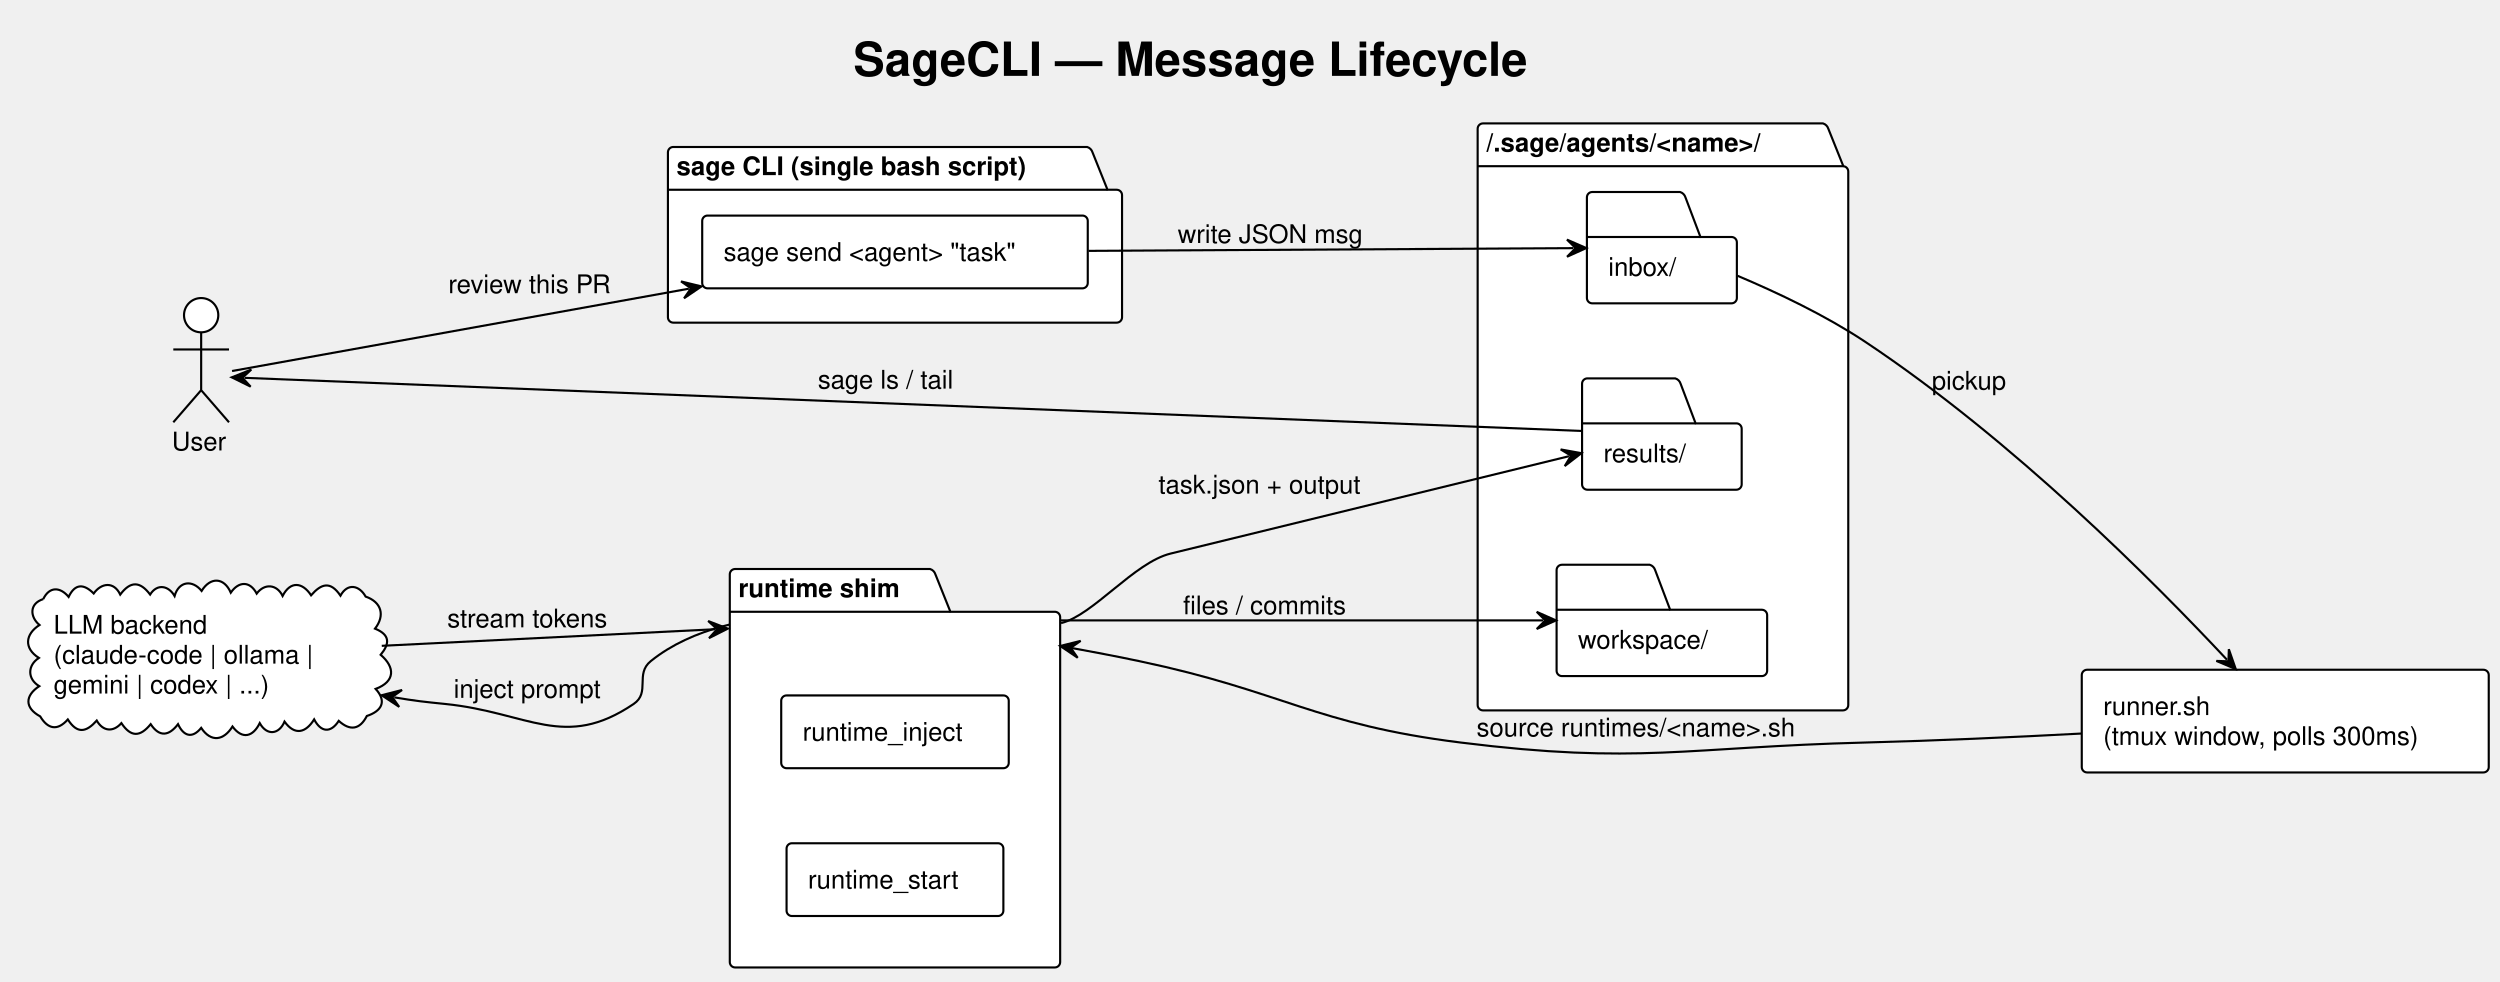
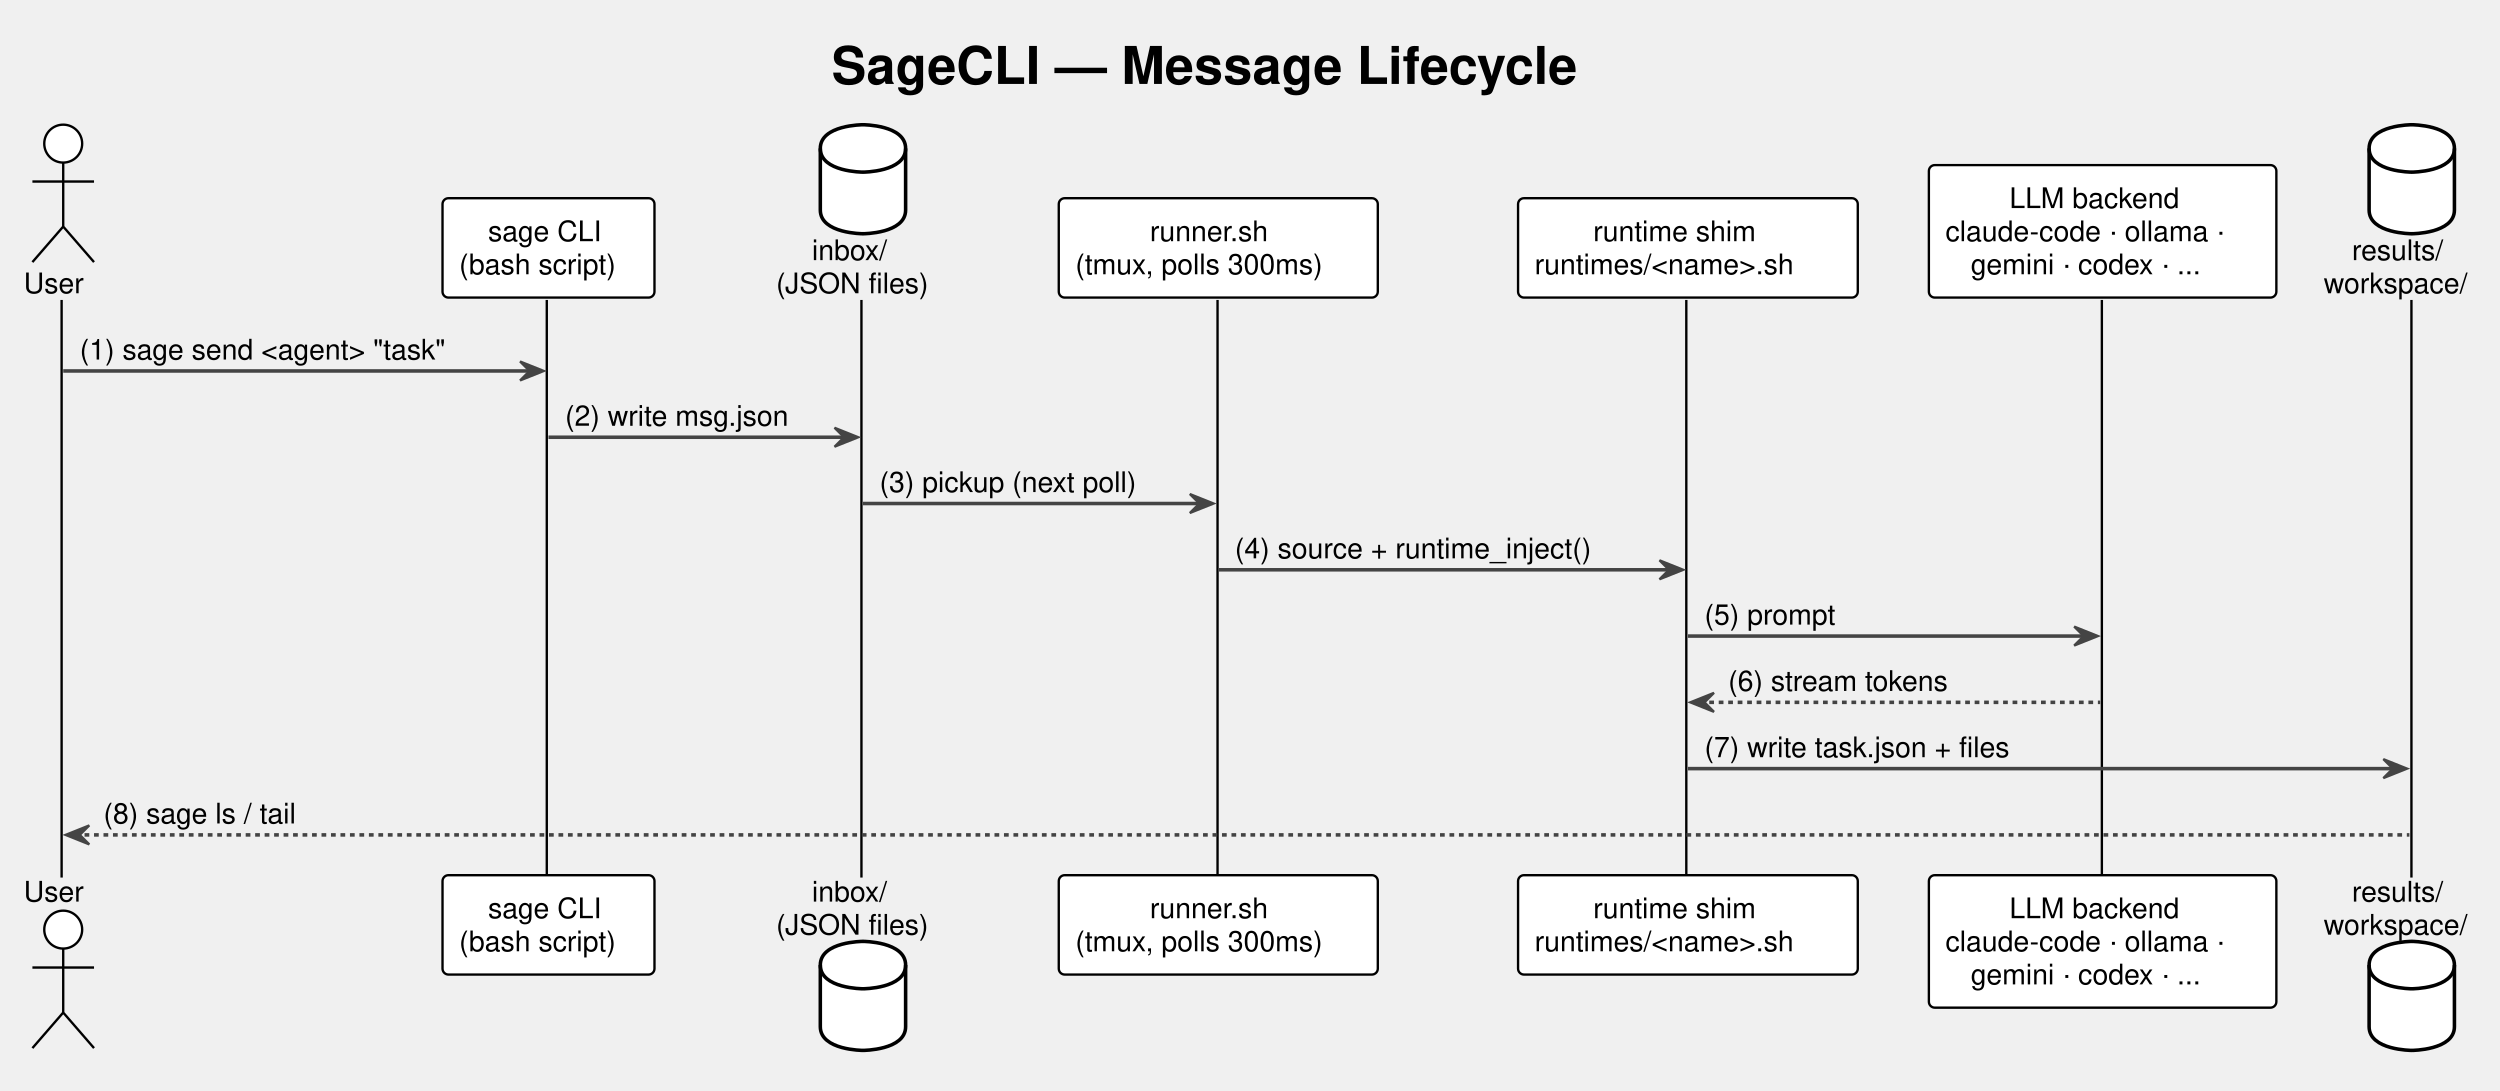
- <svg xmlns="http://www.w3.org/2000/svg" contentStyleType="text/css" height="458px" preserveAspectRatio="none" style="width:1167px;height:458px;" version="1.1" viewBox="0 0 1167 458" width="1167px" zoomAndPan="magnify">
+ <svg xmlns="http://www.w3.org/2000/svg" contentStyleType="text/css" height="460px" preserveAspectRatio="none" style="width:1055px;height:460px;" version="1.1" viewBox="0 0 1055 460" width="1055px" zoomAndPan="magnify">
  <defs />
  <g>
-     <text fill="#000000" font-family="Helvetica" font-size="22" font-weight="bold" lengthAdjust="spacing" textLength="362.141" x="398.302" y="35.421">SageCLI — Message Lifecycle</text>
-     <g id="cluster_cli">
-       <path d="M314.289,68.609 L507.483,68.609 A3.75,3.75 0 0 1 509.983,71.109 L516.983,88.578 L521.269,88.578 A2.5,2.5 0 0 1 523.769,91.078 L523.769,148.109 A2.5,2.5 0 0 1 521.269,150.609 L314.289,150.609 A2.5,2.5 0 0 1 311.789,148.109 L311.789,71.109 A2.5,2.5 0 0 1 314.289,68.609 " fill="#FFFFFF" style="stroke:#000000;stroke-width:1.0;" />
-       <line style="stroke:#000000;stroke-width:1.0;" x1="311.789" x2="516.983" y1="88.578" y2="88.578" />
-       <text fill="#000000" font-family="Helvetica" font-size="12" font-weight="bold" lengthAdjust="spacing" textLength="192.193" x="315.789" y="81.748">sage CLI (single bash script)</text>
-     </g>
-     <g id="cluster_agent">
-       <path d="M692.269,57.609 L850.968,57.609 A3.75,3.75 0 0 1 853.468,60.109 L860.468,77.578 L860.269,77.578 A2.5,2.5 0 0 1 862.769,80.078 L862.769,329.109 A2.5,2.5 0 0 1 860.269,331.609 L692.269,331.609 A2.5,2.5 0 0 1 689.769,329.109 L689.769,60.109 A2.5,2.5 0 0 1 692.269,57.609 " fill="#FFFFFF" style="stroke:#000000;stroke-width:1.0;" />
-       <line style="stroke:#000000;stroke-width:1.0;" x1="689.769" x2="860.468" y1="77.578" y2="77.578" />
-       <text fill="#000000" font-family="Helvetica" font-size="12" font-weight="bold" lengthAdjust="spacing" textLength="157.699" x="693.769" y="70.748">/.sage/agents/&lt;name&gt;/</text>
-     </g>
-     <g id="cluster_rt">
-       <path d="M343.169,265.609 L434.146,265.609 A3.75,3.75 0 0 1 436.646,268.109 L443.646,285.578 L492.379,285.578 A2.5,2.5 0 0 1 494.879,288.078 L494.879,449.109 A2.5,2.5 0 0 1 492.379,451.609 L343.169,451.609 A2.5,2.5 0 0 1 340.669,449.109 L340.669,268.109 A2.5,2.5 0 0 1 343.169,265.609 " fill="#FFFFFF" style="stroke:#000000;stroke-width:1.0;" />
-       <line style="stroke:#000000;stroke-width:1.0;" x1="340.669" x2="443.646" y1="285.578" y2="285.578" />
-       <text fill="#000000" font-family="Helvetica" font-size="12" font-weight="bold" lengthAdjust="spacing" textLength="89.977" x="344.669" y="278.748">runtime shim</text>
-     </g>
-     <g id="elem_send">
-       <rect fill="#FFFFFF" height="33.969" rx="2.5" ry="2.5" style="stroke:#000000;stroke-width:1.0;" width="179.978" x="327.789" y="100.629" />
-       <text fill="#000000" font-family="Helvetica" font-size="12" lengthAdjust="spacing" textLength="159.978" x="337.789" y="121.768">sage send &lt;agent&gt; "task"</text>
-     </g>
-     <g id="elem_inbox">
-       <path d="M743.269,89.629 L784.269,89.629 A3.75,3.75 0 0 1 786.769,92.129 L793.769,110.629 L808.269,110.629 A2.5,2.5 0 0 1 810.769,113.129 L810.769,139.098 A2.5,2.5 0 0 1 808.269,141.598 L743.269,141.598 A2.5,2.5 0 0 1 740.769,139.098 L740.769,92.129 A2.5,2.5 0 0 1 743.269,89.629 " fill="#FFFFFF" style="stroke:#000000;stroke-width:1.0;" />
-       <line style="stroke:#000000;stroke-width:1.0;" x1="740.769" x2="793.769" y1="110.629" y2="110.629" />
-       <text fill="#000000" font-family="Helvetica" font-size="12" lengthAdjust="spacing" textLength="37.043" x="750.769" y="128.768">inbox/</text>
-     </g>
-     <g id="elem_ws">
-       <path d="M729.119,263.629 L770.119,263.629 A3.75,3.75 0 0 1 772.619,266.129 L779.619,284.629 L822.404,284.629 A2.5,2.5 0 0 1 824.904,287.129 L824.904,313.098 A2.5,2.5 0 0 1 822.404,315.598 L729.119,315.598 A2.5,2.5 0 0 1 726.619,313.098 L726.619,266.129 A2.5,2.5 0 0 1 729.119,263.629 " fill="#FFFFFF" style="stroke:#000000;stroke-width:1.0;" />
-       <line style="stroke:#000000;stroke-width:1.0;" x1="726.619" x2="779.619" y1="284.629" y2="284.629" />
-       <text fill="#000000" font-family="Helvetica" font-size="12" lengthAdjust="spacing" textLength="68.285" x="736.619" y="302.768">workspace/</text>
-     </g>
-     <g id="elem_results">
-       <path d="M741.009,176.629 L782.009,176.629 A3.75,3.75 0 0 1 784.509,179.129 L791.509,197.629 L810.517,197.629 A2.5,2.5 0 0 1 813.017,200.129 L813.017,226.098 A2.5,2.5 0 0 1 810.517,228.598 L741.009,228.598 A2.5,2.5 0 0 1 738.509,226.098 L738.509,179.129 A2.5,2.5 0 0 1 741.009,176.629 " fill="#FFFFFF" style="stroke:#000000;stroke-width:1.0;" />
-       <line style="stroke:#000000;stroke-width:1.0;" x1="738.509" x2="791.509" y1="197.629" y2="197.629" />
-       <text fill="#000000" font-family="Helvetica" font-size="12" lengthAdjust="spacing" textLength="44.508" x="748.509" y="215.768">results/</text>
-     </g>
-     <g id="elem_runtime_start">
-       <rect fill="#FFFFFF" height="33.969" rx="2.5" ry="2.5" style="stroke:#000000;stroke-width:1.0;" width="101.205" x="367.169" y="393.629" />
-       <text fill="#000000" font-family="Helvetica" font-size="12" lengthAdjust="spacing" textLength="81.205" x="377.169" y="414.768">runtime_start</text>
-     </g>
-     <g id="elem_runtime_inject">
-       <rect fill="#FFFFFF" height="33.969" rx="2.5" ry="2.5" style="stroke:#000000;stroke-width:1.0;" width="106.215" x="364.669" y="324.629" />
-       <text fill="#000000" font-family="Helvetica" font-size="12" lengthAdjust="spacing" textLength="86.215" x="374.669" y="345.768">runtime_inject</text>
-     </g>
-     <g id="elem_User">
-       <ellipse cx="93.899" cy="147.129" fill="#FFFFFF" rx="8" ry="8" style="stroke:#000000;stroke-width:1.0;" />
-       <path d="M93.899,155.129 L93.899,182.129 M80.899,163.129 L106.899,163.129 M93.899,182.129 L80.899,197.129 M93.899,182.129 L106.899,197.129 " fill="none" style="stroke:#000000;stroke-width:1.0;" />
-       <text fill="#000000" font-family="Helvetica" font-size="12" lengthAdjust="spacing" textLength="27.352" x="80.224" y="210.268">User</text>
-     </g>
-     <g id="elem_runner">
-       <rect fill="#FFFFFF" height="47.938" rx="2.5" ry="2.5" style="stroke:#000000;stroke-width:1.0;" width="189.975" x="971.769" y="312.639" />
-       <text fill="#000000" font-family="Helvetica" font-size="12" lengthAdjust="spacing" textLength="57.738" x="981.769" y="333.778">runner.sh</text>
-       <text fill="#000000" font-family="Helvetica" font-size="12" lengthAdjust="spacing" textLength="169.975" x="981.769" y="347.747">(tmux window, polls 300ms)</text>
-     </g>
-     <g id="elem_llm">
-       <path d="M20.177,279.661 C23.126,273.584 28.151,273.976 32.034,278.63 C35.081,272.232 39.207,272.517 43.735,277.043 C47.225,272.123 53.097,271.215 56.129,277.548 C60.897,271.184 65.29,271.205 70.074,277.531 C73.447,272.22 78.72,273.412 81.492,278.21 C83.515,271.218 89.774,270.506 94.115,275.835 C98.15,269.278 104.521,269.344 107.732,276.645 C111.379,271.35 116.588,271.006 119.826,277.08 C123.497,272.195 129.195,272.674 131.921,278.181 C135.631,271.022 141.204,271.811 145.215,277.879 C150.079,272.357 154.223,271.139 158.927,278.056 C162.289,271.972 167.733,273.231 170.679,278.488 C178.142,281.064 179.822,287.29 175.064,293.449 C182.06,296.313 182.068,300.349 177.695,305.663 C184.482,311.481 184.582,318.119 175.356,321.585 C180.919,327.71 177.811,332.049 171.241,334.224 C167.949,340.665 163.374,341.275 158.132,336.503 C154.283,342.423 149.784,341.793 146.647,335.815 C142.724,342.059 137.71,343.537 132.813,336.857 C130.21,342.95 124.588,343.528 121.246,337.566 C118.119,343.866 113.207,345.397 108.525,339.142 C104.455,345.655 98.576,346.759 93.915,339.781 C89.611,345.019 85.676,343.556 83.099,338.043 C78.944,343.498 74.495,344.315 70.338,338.044 C65.41,344.059 61.145,344.255 56.666,337.56 C52.786,341.921 48.07,341.423 45.162,336.372 C40.235,341.834 36.098,342.76 31.656,335.843 C26.804,341.316 22.357,340.394 18.769,334.42 C11.429,330.401 11.591,324.78 18.311,320.305 C12.723,316.911 12.777,310.65 18.138,307.113 C11,302.562 11.768,296.038 18.429,291.749 C13.97,288.01 13.526,281.794 20.177,279.661 " fill="#FFFFFF" style="stroke:#000000;stroke-width:1.0;" />
-       <text fill="#000000" font-family="Helvetica" font-size="12" lengthAdjust="spacing" textLength="78.662" x="25.009" y="295.798">LLM backend</text>
-       <text fill="#000000" font-family="Helvetica" font-size="12" lengthAdjust="spacing" textLength="137.777" x="25.009" y="309.767">(claude-code | ollama |</text>
-       <text fill="#000000" font-family="Helvetica" font-size="12" lengthAdjust="spacing" textLength="116.473" x="25.009" y="323.736">gemini | codex | ...)</text>
-     </g>
-     <g id="link_User_send">
-       <path d="M108.319,173.189 C145.139,166.559 244.254,148.693 321.564,134.763 " fill="none" id="User-to-send" style="stroke:#000000;stroke-width:1.0;" />
-       <polygon fill="#000000" points="327.469,133.699,317.903,131.359,322.548,134.586,319.321,139.232,327.469,133.699" style="stroke:#000000;stroke-width:1.0;" />
-       <text fill="#000000" font-family="Helvetica" font-size="12" lengthAdjust="spacing" textLength="85.049" x="209.289" y="136.848">review this PR</text>
-     </g>
-     <g id="link_send_inbox">
-       <path d="M508.149,117.109 C583.529,116.679 681.379,116.133 734.479,115.833 " fill="none" id="send-to-inbox" style="stroke:#000000;stroke-width:1.0;" />
-       <polygon fill="#000000" points="740.479,115.799,731.457,111.85,735.479,115.828,731.502,119.85,740.479,115.799" style="stroke:#000000;stroke-width:1.0;" />
-       <text fill="#000000" font-family="Helvetica" font-size="12" lengthAdjust="spacing" textLength="92.936" x="549.769" y="113.448">write JSON msg</text>
-     </g>
-     <g id="link_inbox_runner">
-       <path d="M811.129,128.759 C829.529,136.519 852.169,147.229 870.769,159.609 C940.029,205.729 1005.258,271.35 1039.558,307.97 " fill="none" id="inbox-to-runner" style="stroke:#000000;stroke-width:1.0;" />
-       <polygon fill="#000000" points="1043.659,312.349,1040.426,303.046,1040.241,308.7,1034.587,308.515,1043.659,312.349" style="stroke:#000000;stroke-width:1.0;" />
-       <text fill="#000000" font-family="Helvetica" font-size="12" lengthAdjust="spacing" textLength="39.721" x="901.769" y="181.868">pickup</text>
-     </g>
-     <g id="link_runner_rt">
-       <path d="M971.569,342.419 C939.589,344.129 903.629,345.769 870.769,346.609 C786.789,348.759 765.119,356.999 681.769,346.609 C613.519,338.099 599.069,322.769 531.769,308.609 C525.637,307.319 519.303,306.059 512.909,304.841 C509.713,304.232 506.502,303.634 503.293,303.047 C501.689,302.754 500.086,302.463 498.485,302.176 C497.685,302.033 496.885,301.89 496.087,301.748 C495.688,301.677 501.197,302.652 500.798,302.581 " fill="none" id="runner-to-rt" style="stroke:#000000;stroke-width:1.0;" />
-       <polygon fill="#000000" points="494.89,301.536,503.056,307.043,499.814,302.407,504.449,299.165,494.89,301.536" style="stroke:#000000;stroke-width:1.0;" />
-       <text fill="#000000" font-family="Helvetica" font-size="12" lengthAdjust="spacing" textLength="173.291" x="689.269" y="343.748">source runtimes/&lt;name&gt;.sh</text>
-     </g>
-     <g id="link_rt_llm">
-       <path d="M340.459,291.577 C340.267,291.624 340.075,291.671 339.883,291.719 C339.115,291.91 338.348,292.108 337.583,292.313 C325.341,295.6 313.544,300.744 303.789,308.609 C296.329,314.619 303.709,323.239 295.789,328.609 C263.399,350.539 246.699,332.529 207.789,328.609 C198.139,327.639 194.006,327.208 184.055,325.528 " fill="none" id="rt-to-llm" style="stroke:#000000;stroke-width:1.0;" />
-       <polygon fill="#000000" points="178.139,324.529,186.348,329.972,183.07,325.362,187.68,322.084,178.139,324.529" style="stroke:#000000;stroke-width:1.0;" />
-       <text fill="#000000" font-family="Helvetica" font-size="12" lengthAdjust="spacing" textLength="80.678" x="211.789" y="325.748">inject prompt</text>
-     </g>
-     <g id="link_llm_rt">
-       <path d="M178.209,301.469 C225.149,299.134 283.674,296.224 331.009,293.872 C333.968,293.725 330.89,293.878 333.755,293.735 " fill="none" id="llm-to-rt" style="stroke:#000000;stroke-width:1.0;" />
-       <polygon fill="#000000" points="339.748,293.438,330.56,289.889,334.754,293.686,330.957,297.879,339.748,293.438" style="stroke:#000000;stroke-width:1.0;" />
-       <text fill="#000000" font-family="Helvetica" font-size="12" lengthAdjust="spacing" textLength="86.367" x="208.789" y="292.848">stream tokens</text>
-     </g>
-     <g id="link_rt_results">
-       <path d="M495.31,290.87 C510.292,287.209 529.43,262.563 546.443,258.406 C614.497,241.774 687.416,223.954 732.381,212.964 " fill="none" id="rt-to-results" style="stroke:#000000;stroke-width:1.0;" />
-       <polygon fill="#000000" points="738.209,211.539,728.517,209.791,733.352,212.726,730.416,217.562,738.209,211.539" style="stroke:#000000;stroke-width:1.0;" />
-       <text fill="#000000" font-family="Helvetica" font-size="12" lengthAdjust="spacing" textLength="110.871" x="540.769" y="230.368">task.json + output</text>
-     </g>
-     <g id="link_rt_ws">
-       <path d="M495.215,289.609 C496.101,289.609 496.993,289.609 497.89,289.609 C499.683,289.609 501.497,289.609 503.328,289.609 C506.991,289.609 510.728,289.609 514.528,289.609 C522.13,289.609 529.988,289.609 538.025,289.609 C602.329,289.609 672.154,289.609 720.339,289.609 " fill="none" id="rt-to-ws" style="stroke:#000000;stroke-width:1.0;" />
-       <polygon fill="#000000" points="726.339,289.609,717.339,285.609,721.339,289.609,717.339,293.609,726.339,289.609" style="stroke:#000000;stroke-width:1.0;" />
-       <text fill="#000000" font-family="Helvetica" font-size="12" lengthAdjust="spacing" textLength="87.809" x="552.269" y="286.748">files / commits</text>
-     </g>
-     <g id="link_results_User">
-       <path d="M738.229,201.159 C610.669,196.089 194.525,179.567 114.165,176.377 " fill="none" id="results-to-User" style="stroke:#000000;stroke-width:1.0;" />
-       <polygon fill="#000000" points="108.169,176.139,117.004,180.493,113.165,176.338,117.321,172.5,108.169,176.139" style="stroke:#000000;stroke-width:1.0;" />
-       <text fill="#000000" font-family="Helvetica" font-size="12" lengthAdjust="spacing" textLength="72.404" x="381.779" y="181.398">sage ls / tail</text>
-     </g>
+     <text fill="#000000" font-family="Helvetica" font-size="22" font-weight="bold" lengthAdjust="spacing" textLength="362.141" x="350.885" y="35.421">SageCLI — Message Lifecycle</text>
+     <line style="stroke:#000000;stroke-width:1.0;" x1="26" x2="26" y1="126.578" y2="370.328" />
+     <line style="stroke:#000000;stroke-width:1.0;" x1="230.744" x2="230.744" y1="126.578" y2="370.328" />
+     <line style="stroke:#000000;stroke-width:1.0;" x1="363.528" x2="363.528" y1="126.578" y2="370.328" />
+     <line style="stroke:#000000;stroke-width:1.0;" x1="513.801" x2="513.801" y1="126.578" y2="370.328" />
+     <line style="stroke:#000000;stroke-width:1.0;" x1="711.623" x2="711.623" y1="126.578" y2="370.328" />
+     <line style="stroke:#000000;stroke-width:1.0;" x1="886.986" x2="886.986" y1="126.578" y2="370.328" />
+     <line style="stroke:#000000;stroke-width:1.0;" x1="1017.625" x2="1017.625" y1="126.578" y2="370.328" />
+     <text fill="#000000" font-family="Helvetica" font-size="12" lengthAdjust="spacing" textLength="27.352" x="10" y="123.748">User</text>
+     <ellipse cx="26.676" cy="60.609" fill="#FFFFFF" rx="8" ry="8" style="stroke:#000000;stroke-width:1.0;" />
+     <path d="M26.676,68.609 L26.676,95.609 M13.676,76.609 L39.676,76.609 M26.676,95.609 L13.676,110.609 M26.676,95.609 L39.676,110.609 " fill="none" style="stroke:#000000;stroke-width:1.0;" />
+     <text fill="#000000" font-family="Helvetica" font-size="12" lengthAdjust="spacing" textLength="27.352" x="10" y="380.467">User</text>
+     <ellipse cx="26.676" cy="392.297" fill="#FFFFFF" rx="8" ry="8" style="stroke:#000000;stroke-width:1.0;" />
+     <path d="M26.676,400.297 L26.676,427.297 M13.676,408.297 L39.676,408.297 M26.676,427.297 L13.676,442.297 M26.676,427.297 L39.676,442.297 " fill="none" style="stroke:#000000;stroke-width:1.0;" />
+     <rect fill="#FFFFFF" height="41.938" rx="2.5" ry="2.5" style="stroke:#000000;stroke-width:1.0;" width="89.445" x="186.744" y="83.641" />
+     <text fill="#000000" font-family="Helvetica" font-size="12" lengthAdjust="spacing" textLength="51.023" x="205.955" y="101.779">sage CLI</text>
+     <text fill="#000000" font-family="Helvetica" font-size="12" lengthAdjust="spacing" textLength="75.445" x="193.744" y="115.748">(bash script)</text>
+     <rect fill="#FFFFFF" height="41.938" rx="2.5" ry="2.5" style="stroke:#000000;stroke-width:1.0;" width="89.445" x="186.744" y="369.328" />
+     <text fill="#000000" font-family="Helvetica" font-size="12" lengthAdjust="spacing" textLength="51.023" x="205.955" y="387.467">sage CLI</text>
+     <text fill="#000000" font-family="Helvetica" font-size="12" lengthAdjust="spacing" textLength="75.445" x="193.744" y="401.435">(bash script)</text>
+     <text fill="#000000" font-family="Helvetica" font-size="12" lengthAdjust="spacing" textLength="37.043" x="342.648" y="109.779">inbox/</text>
+     <text fill="#000000" font-family="Helvetica" font-size="12" lengthAdjust="spacing" textLength="67.283" x="327.528" y="123.748">(JSON files)</text>
+     <path d="M346.17,62.641 C346.17,52.641 364.17,52.641 364.17,52.641 C364.17,52.641 382.17,52.641 382.17,62.641 L382.17,88.641 C382.17,98.641 364.17,98.641 364.17,98.641 C364.17,98.641 346.17,98.641 346.17,88.641 L346.17,62.641 " fill="#FFFFFF" style="stroke:#000000;stroke-width:1.5;" />
+     <path d="M346.17,62.641 C346.17,72.641 364.17,72.641 364.17,72.641 C364.17,72.641 382.17,72.641 382.17,62.641 " fill="none" style="stroke:#000000;stroke-width:1.5;" />
+     <text fill="#000000" font-family="Helvetica" font-size="12" lengthAdjust="spacing" textLength="37.043" x="342.648" y="380.467">inbox/</text>
+     <text fill="#000000" font-family="Helvetica" font-size="12" lengthAdjust="spacing" textLength="67.283" x="327.528" y="394.435">(JSON files)</text>
+     <path d="M346.17,407.266 C346.17,397.266 364.17,397.266 364.17,397.266 C364.17,397.266 382.17,397.266 382.17,407.266 L382.17,433.266 C382.17,443.266 364.17,443.266 364.17,443.266 C364.17,443.266 346.17,443.266 346.17,433.266 L346.17,407.266 " fill="#FFFFFF" style="stroke:#000000;stroke-width:1.5;" />
+     <path d="M346.17,407.266 C346.17,417.266 364.17,417.266 364.17,417.266 C364.17,417.266 382.17,417.266 382.17,407.266 " fill="none" style="stroke:#000000;stroke-width:1.5;" />
+     <rect fill="#FFFFFF" height="41.938" rx="2.5" ry="2.5" style="stroke:#000000;stroke-width:1.0;" width="134.633" x="446.801" y="83.641" />
+     <text fill="#000000" font-family="Helvetica" font-size="12" lengthAdjust="spacing" textLength="57.738" x="485.248" y="101.779">runner.sh</text>
+     <text fill="#000000" font-family="Helvetica" font-size="12" lengthAdjust="spacing" textLength="120.633" x="453.801" y="115.748">(tmux, polls 300ms)</text>
+     <rect fill="#FFFFFF" height="41.938" rx="2.5" ry="2.5" style="stroke:#000000;stroke-width:1.0;" width="134.633" x="446.801" y="369.328" />
+     <text fill="#000000" font-family="Helvetica" font-size="12" lengthAdjust="spacing" textLength="57.738" x="485.248" y="387.467">runner.sh</text>
+     <text fill="#000000" font-family="Helvetica" font-size="12" lengthAdjust="spacing" textLength="120.633" x="453.801" y="401.435">(tmux, polls 300ms)</text>
+     <rect fill="#FFFFFF" height="41.938" rx="2.5" ry="2.5" style="stroke:#000000;stroke-width:1.0;" width="143.363" x="640.623" y="83.641" />
+     <text fill="#000000" font-family="Helvetica" font-size="12" lengthAdjust="spacing" textLength="79.951" x="672.329" y="101.779">runtime shim</text>
+     <text fill="#000000" font-family="Helvetica" font-size="12" lengthAdjust="spacing" textLength="129.363" x="647.623" y="115.748">runtimes/&lt;name&gt;.sh</text>
+     <rect fill="#FFFFFF" height="41.938" rx="2.5" ry="2.5" style="stroke:#000000;stroke-width:1.0;" width="143.363" x="640.623" y="369.328" />
+     <text fill="#000000" font-family="Helvetica" font-size="12" lengthAdjust="spacing" textLength="79.951" x="672.329" y="387.467">runtime shim</text>
+     <text fill="#000000" font-family="Helvetica" font-size="12" lengthAdjust="spacing" textLength="129.363" x="647.623" y="401.435">runtimes/&lt;name&gt;.sh</text>
+     <rect fill="#FFFFFF" height="55.906" rx="2.5" ry="2.5" style="stroke:#000000;stroke-width:1.0;" width="146.639" x="813.986" y="69.672" />
+     <text fill="#000000" font-family="Helvetica" font-size="12" lengthAdjust="spacing" textLength="78.662" x="847.975" y="87.811">LLM backend</text>
+     <text fill="#000000" font-family="Helvetica" font-size="12" lengthAdjust="spacing" textLength="132.639" x="820.986" y="101.779">claude-code · ollama ·</text>
+     <text fill="#000000" font-family="Helvetica" font-size="12" lengthAdjust="spacing" textLength="111.334" x="831.639" y="115.748">gemini · codex · ...</text>
+     <rect fill="#FFFFFF" height="55.906" rx="2.5" ry="2.5" style="stroke:#000000;stroke-width:1.0;" width="146.639" x="813.986" y="369.328" />
+     <text fill="#000000" font-family="Helvetica" font-size="12" lengthAdjust="spacing" textLength="78.662" x="847.975" y="387.467">LLM backend</text>
+     <text fill="#000000" font-family="Helvetica" font-size="12" lengthAdjust="spacing" textLength="132.639" x="820.986" y="401.435">claude-code · ollama ·</text>
+     <text fill="#000000" font-family="Helvetica" font-size="12" lengthAdjust="spacing" textLength="111.334" x="831.639" y="415.404">gemini · codex · ...</text>
+     <text fill="#000000" font-family="Helvetica" font-size="12" lengthAdjust="spacing" textLength="44.508" x="992.514" y="109.779">results/</text>
+     <text fill="#000000" font-family="Helvetica" font-size="12" lengthAdjust="spacing" textLength="68.285" x="980.625" y="123.748">workspace/</text>
+     <path d="M999.768,62.641 C999.768,52.641 1017.768,52.641 1017.768,52.641 C1017.768,52.641 1035.768,52.641 1035.768,62.641 L1035.768,88.641 C1035.768,98.641 1017.768,98.641 1017.768,98.641 C1017.768,98.641 999.768,98.641 999.768,88.641 L999.768,62.641 " fill="#FFFFFF" style="stroke:#000000;stroke-width:1.5;" />
+     <path d="M999.768,62.641 C999.768,72.641 1017.768,72.641 1017.768,72.641 C1017.768,72.641 1035.768,72.641 1035.768,62.641 " fill="none" style="stroke:#000000;stroke-width:1.5;" />
+     <text fill="#000000" font-family="Helvetica" font-size="12" lengthAdjust="spacing" textLength="44.508" x="992.514" y="380.467">results/</text>
+     <text fill="#000000" font-family="Helvetica" font-size="12" lengthAdjust="spacing" textLength="68.285" x="980.625" y="394.435">workspace/</text>
+     <path d="M999.768,407.266 C999.768,397.266 1017.768,397.266 1017.768,397.266 C1017.768,397.266 1035.768,397.266 1035.768,407.266 L1035.768,433.266 C1035.768,443.266 1017.768,443.266 1017.768,443.266 C1017.768,443.266 999.768,443.266 999.768,433.266 L999.768,407.266 " fill="#FFFFFF" style="stroke:#000000;stroke-width:1.5;" />
+     <path d="M999.768,407.266 C999.768,417.266 1017.768,417.266 1017.768,417.266 C1017.768,417.266 1035.768,417.266 1035.768,407.266 " fill="none" style="stroke:#000000;stroke-width:1.5;" />
+     <polygon fill="#444444" points="219.467,152.547,229.467,156.547,219.467,160.547,223.467,156.547" style="stroke:#444444;stroke-width:1.0;" />
+     <line style="stroke:#444444;stroke-width:1.5;" x1="26.676" x2="225.467" y1="156.547" y2="156.547" />
+     <text fill="#000000" font-family="Helvetica" font-size="12" lengthAdjust="spacing" textLength="180.791" x="33.676" y="151.717">(1) sage send &lt;agent&gt; "task"</text>
+     <polygon fill="#444444" points="352.17,180.516,362.17,184.516,352.17,188.516,356.17,184.516" style="stroke:#444444;stroke-width:1.0;" />
+     <line style="stroke:#444444;stroke-width:1.5;" x1="231.467" x2="358.17" y1="184.516" y2="184.516" />
+     <text fill="#000000" font-family="Helvetica" font-size="12" lengthAdjust="spacing" textLength="108.703" x="238.467" y="179.685">(2) write msg.json</text>
+     <polygon fill="#444444" points="502.117,208.484,512.117,212.484,502.117,216.484,506.117,212.484" style="stroke:#444444;stroke-width:1.0;" />
+     <line style="stroke:#444444;stroke-width:1.5;" x1="364.17" x2="508.117" y1="212.484" y2="212.484" />
+     <text fill="#000000" font-family="Helvetica" font-size="12" lengthAdjust="spacing" textLength="125.947" x="371.17" y="207.654">(3) pickup (next poll)</text>
+     <polygon fill="#444444" points="700.305,236.453,710.305,240.453,700.305,244.453,704.305,240.453" style="stroke:#444444;stroke-width:1.0;" />
+     <line style="stroke:#444444;stroke-width:1.5;" x1="514.117" x2="706.305" y1="240.453" y2="240.453" />
+     <text fill="#000000" font-family="Helvetica" font-size="12" lengthAdjust="spacing" textLength="174.188" x="521.117" y="235.623">(4) source + runtime_inject()</text>
+     <polygon fill="#444444" points="875.306,264.422,885.306,268.422,875.306,272.422,879.306,268.422" style="stroke:#444444;stroke-width:1.0;" />
+     <line style="stroke:#444444;stroke-width:1.5;" x1="712.305" x2="881.306" y1="268.422" y2="268.422" />
+     <text fill="#000000" font-family="Helvetica" font-size="12" lengthAdjust="spacing" textLength="64.717" x="719.305" y="263.592">(5) prompt</text>
+     <polygon fill="#444444" points="723.305,292.391,713.305,296.391,723.305,300.391,719.305,296.391" style="stroke:#444444;stroke-width:1.0;" />
+     <line style="stroke:#444444;stroke-width:1.5;stroke-dasharray:2.0,2.0;" x1="717.305" x2="886.306" y1="296.391" y2="296.391" />
+     <text fill="#000000" font-family="Helvetica" font-size="12" lengthAdjust="spacing" textLength="107.18" x="729.305" y="291.56">(6) stream tokens</text>
+     <polygon fill="#444444" points="1005.768,320.359,1015.768,324.359,1005.768,328.359,1009.768,324.359" style="stroke:#444444;stroke-width:1.0;" />
+     <line style="stroke:#444444;stroke-width:1.5;" x1="712.305" x2="1011.768" y1="324.359" y2="324.359" />
+     <text fill="#000000" font-family="Helvetica" font-size="12" lengthAdjust="spacing" textLength="150.615" x="719.305" y="319.529">(7) write task.json + files</text>
+     <polygon fill="#444444" points="37.676,348.328,27.676,352.328,37.676,356.328,33.676,352.328" style="stroke:#444444;stroke-width:1.0;" />
+     <line style="stroke:#444444;stroke-width:1.5;stroke-dasharray:2.0,2.0;" x1="31.676" x2="1016.768" y1="352.328" y2="352.328" />
+     <text fill="#000000" font-family="Helvetica" font-size="12" lengthAdjust="spacing" textLength="93.217" x="43.676" y="347.498">(8) sage ls / tail</text>
  </g>
</svg>
